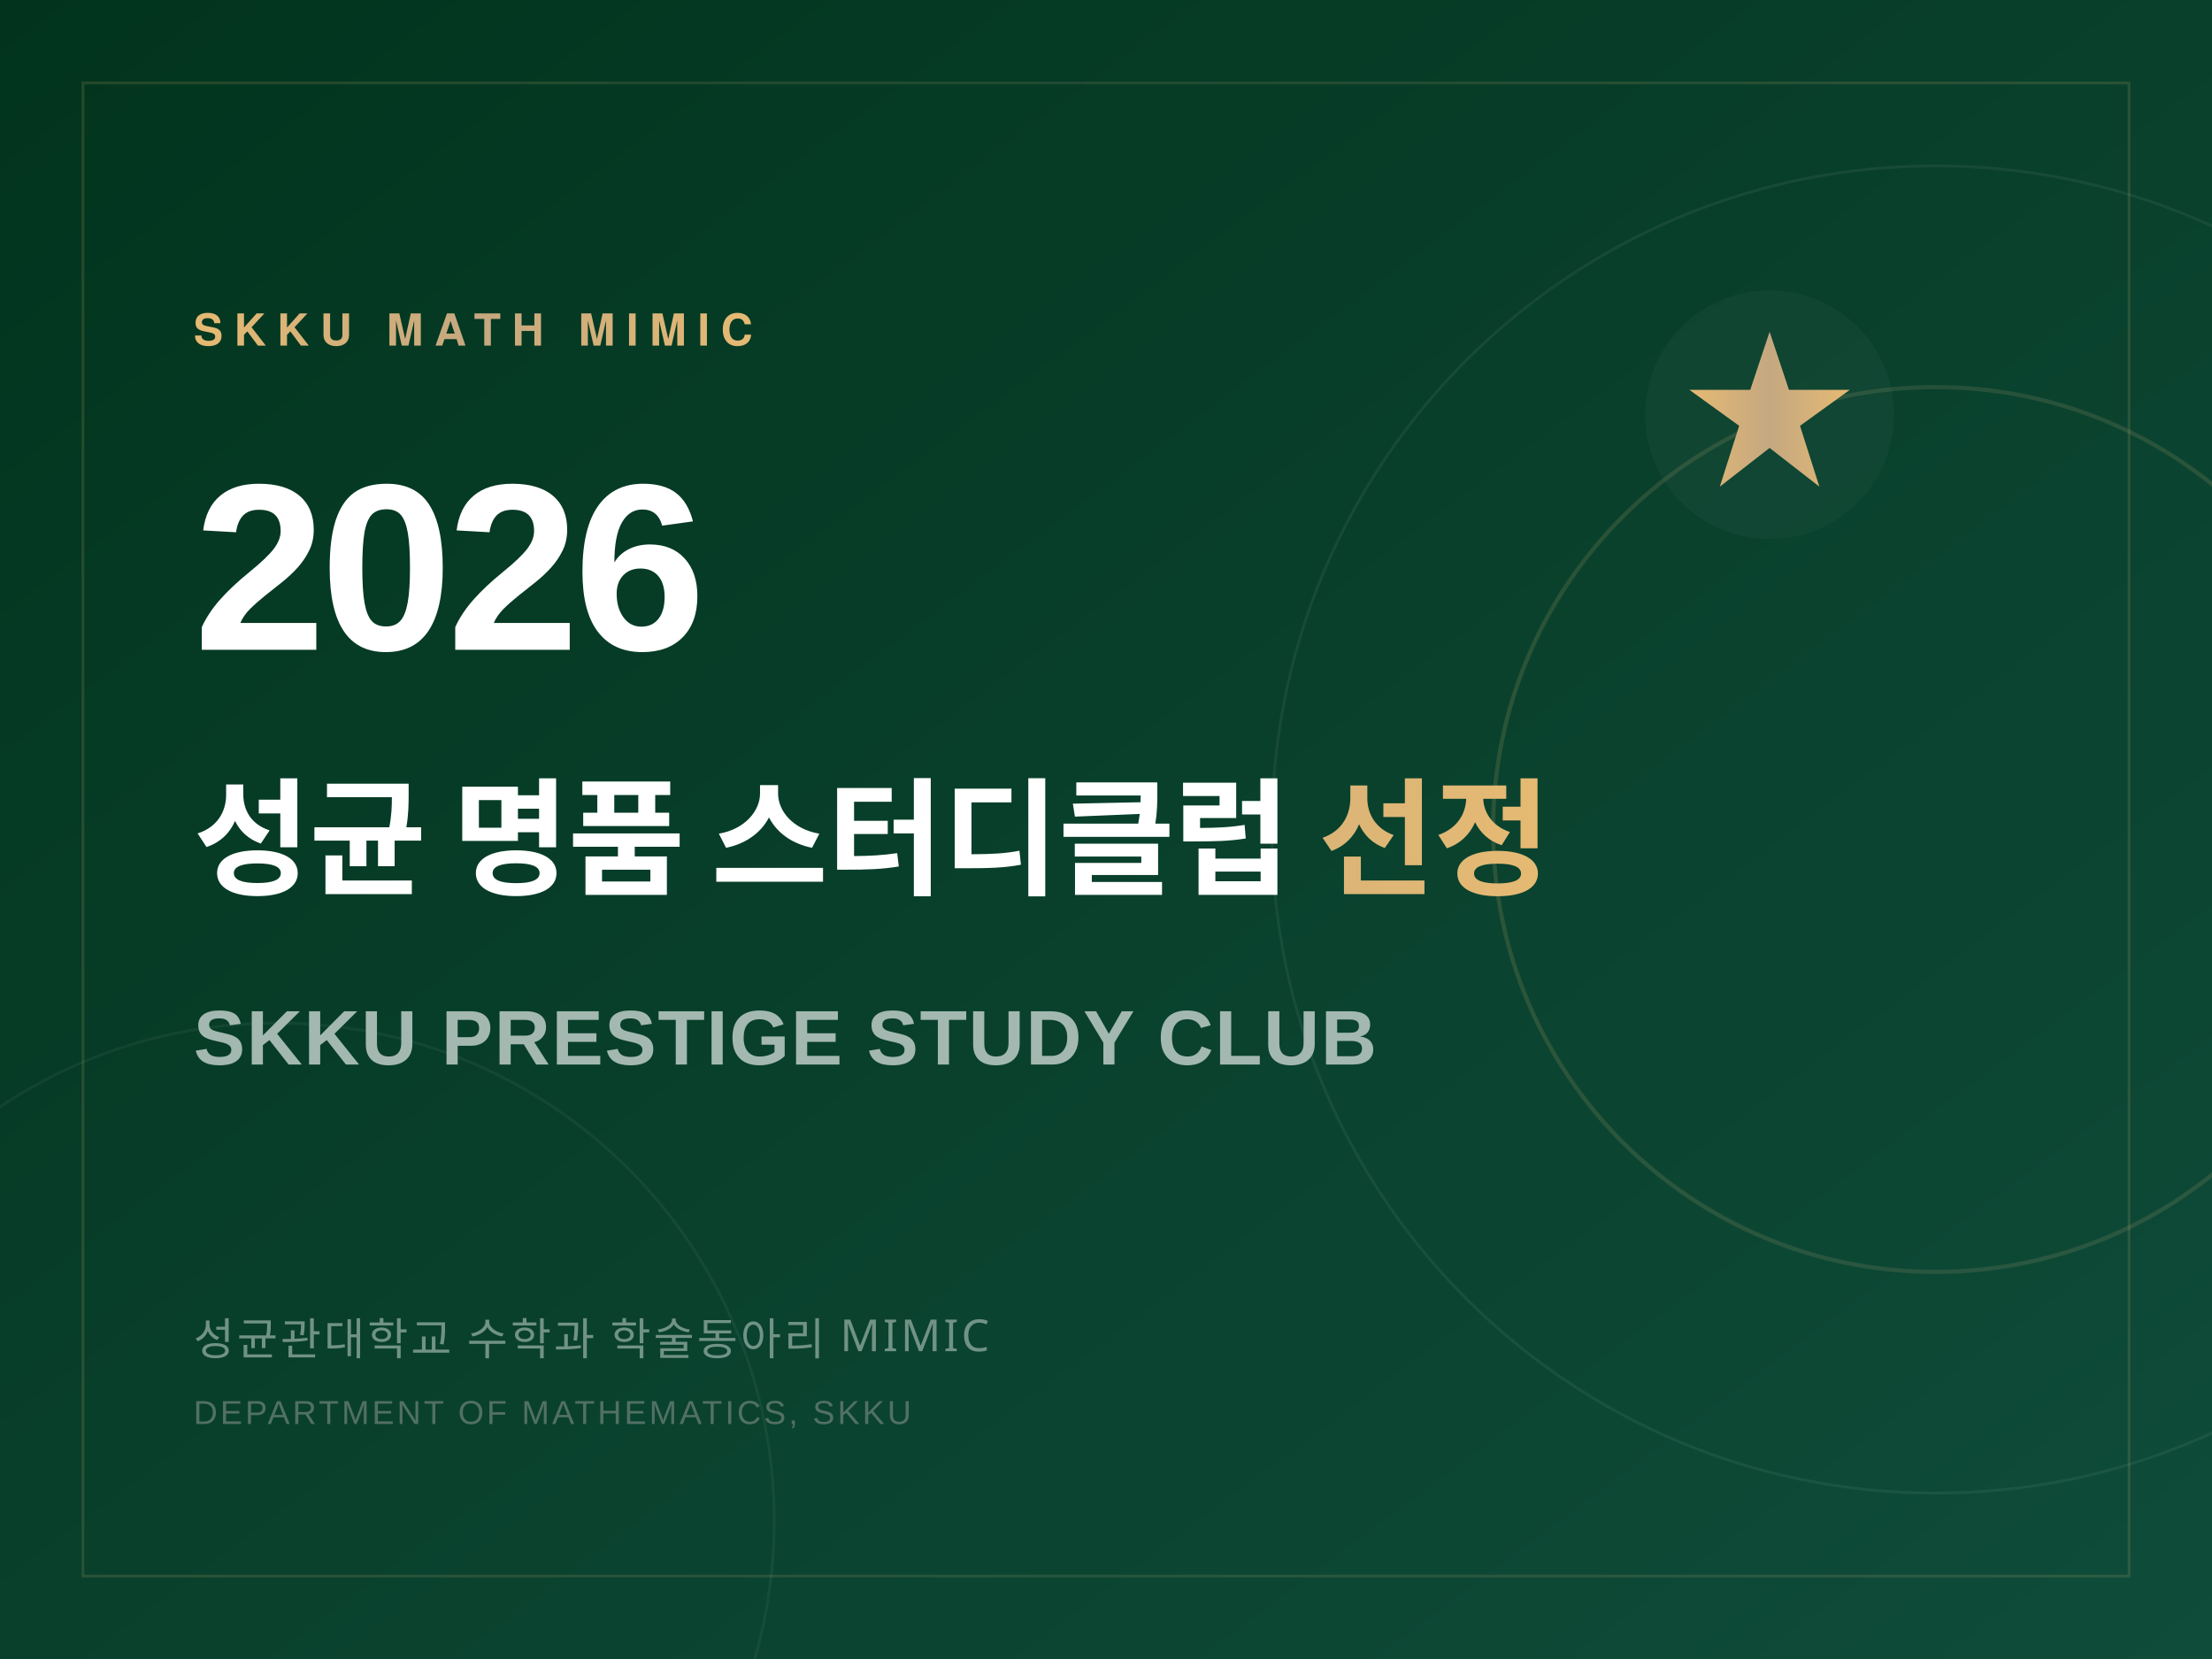
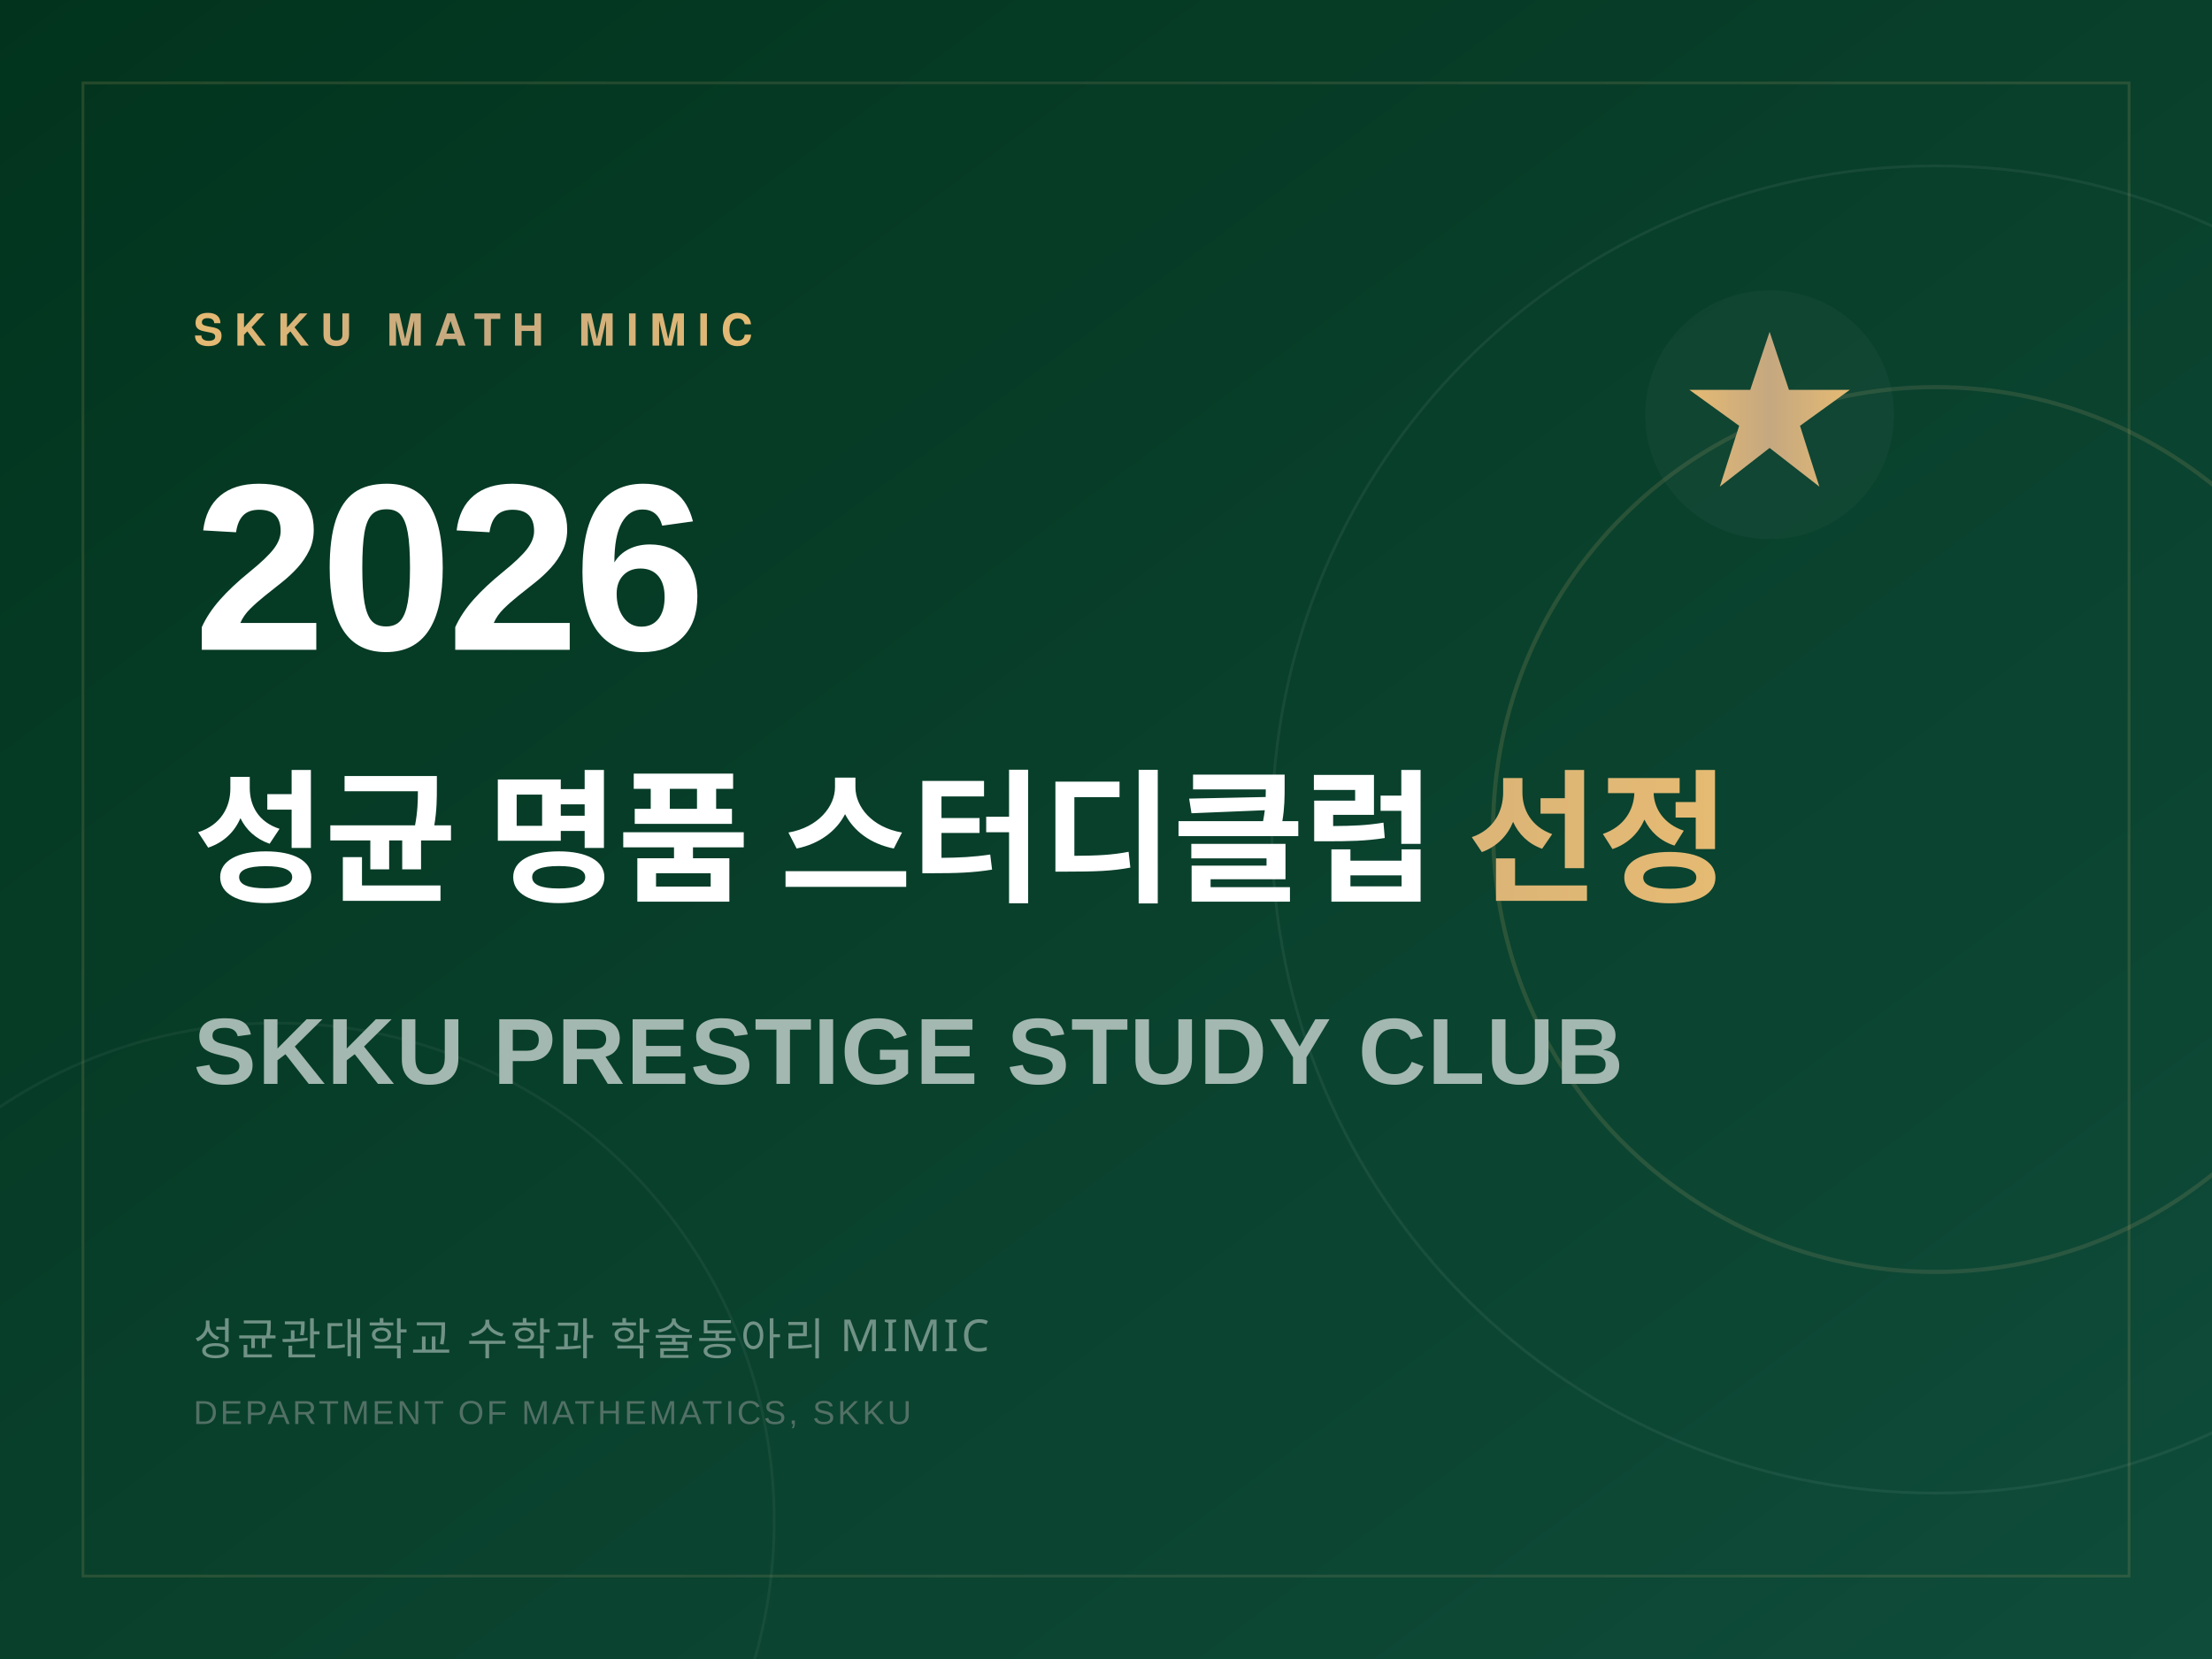
<svg xmlns="http://www.w3.org/2000/svg" viewBox="0 0 800 600" width="100%" height="100%">
  <defs>
    <linearGradient id="bgGrad" x1="0%" y1="0%" x2="100%" y2="100%">
      <stop offset="0%" stop-color="#02341D" />
      <stop offset="100%" stop-color="#0F4C3A" />
    </linearGradient>
    <linearGradient id="goldGrad" x1="0%" y1="0%" x2="100%" y2="0%">
      <stop offset="0%" stop-color="#E5BA73" />
      <stop offset="50%" stop-color="#C5A880" />
      <stop offset="100%" stop-color="#E5BA73" />
    </linearGradient>
  </defs>
  <rect width="800" height="600" fill="url(#bgGrad)" />
  <circle cx="700" cy="300" r="240" fill="none" stroke="#ffffff" stroke-width="1" stroke-opacity="0.06" />
  <circle cx="700" cy="300" r="160" fill="none" stroke="url(#goldGrad)" stroke-width="1.5" stroke-opacity="0.15" />
  <circle cx="100" cy="550" r="180" fill="none" stroke="#ffffff" stroke-width="1" stroke-opacity="0.05" />
  <g transform="translate(640, 150)">
    <circle cx="0" cy="0" r="45" fill="#ffffff" fill-opacity="0.03" />
    <path d="M0,-30 L7,-9 L29,-9 L11,4 L18,26 L0,12 L-18,26 L-11,4 L-29,-9 L-7,-9 Z" fill="url(#goldGrad)" />
  </g>
  <g transform="translate(70, 0)">
    <text x="0" y="125" font-family="'Noto Sans KR', 'Helvetica Neue', sans-serif" font-size="16" font-weight="700" fill="url(#goldGrad)" letter-spacing="4">SKKU MATH MIMIC</text>
    <line x1="0" y1="140" x2="60" y2="140" stroke="url(#goldGrad)" stroke-width="2" />
    <text x="0" y="235" font-family="'Helvetica Neue', Arial, sans-serif" font-size="86" font-weight="900" fill="#FFFFFF" letter-spacing="-2">2026</text>
-     <text x="0" y="320" font-family="'Noto Sans KR', sans-serif" font-size="46" font-weight="800" fill="#FFFFFF" letter-spacing="-0.5">
+     <text x="0" y="322" font-family="'Noto Sans KR', sans-serif" font-size="52" font-weight="800" fill="#FFFFFF" letter-spacing="-0.5">
      성균 명품 스터디클럽 <tspan fill="url(#goldGrad)">선정</tspan>
    </text>
-     <text x="0" y="385" font-family="'Helvetica Neue', Arial, sans-serif" font-size="28" font-weight="700" fill="#A3B8B0" letter-spacing="0.5">SKKU PRESTIGE STUDY CLUB</text>
+     <text x="0" y="392" font-family="'Helvetica Neue', Arial, sans-serif" font-size="34" font-weight="700" fill="#A3B8B0" letter-spacing="0.5">SKKU PRESTIGE STUDY CLUB</text>
    <text x="0" y="490" font-family="'Noto Sans KR', sans-serif" font-size="16" font-weight="500" fill="#719286" letter-spacing="1">성균관대학교 수학과 학술동아리 MIMIC</text>
    <text x="0" y="515" font-family="'Helvetica Neue', Arial, sans-serif" font-size="12" font-weight="400" fill="#527065" letter-spacing="1">DEPARTMENT OF MATHEMATICS, SKKU</text>
  </g>
  <rect x="30" y="30" width="740" height="540" fill="none" stroke="url(#goldGrad)" stroke-width="1" stroke-opacity="0.15" />
</svg>
